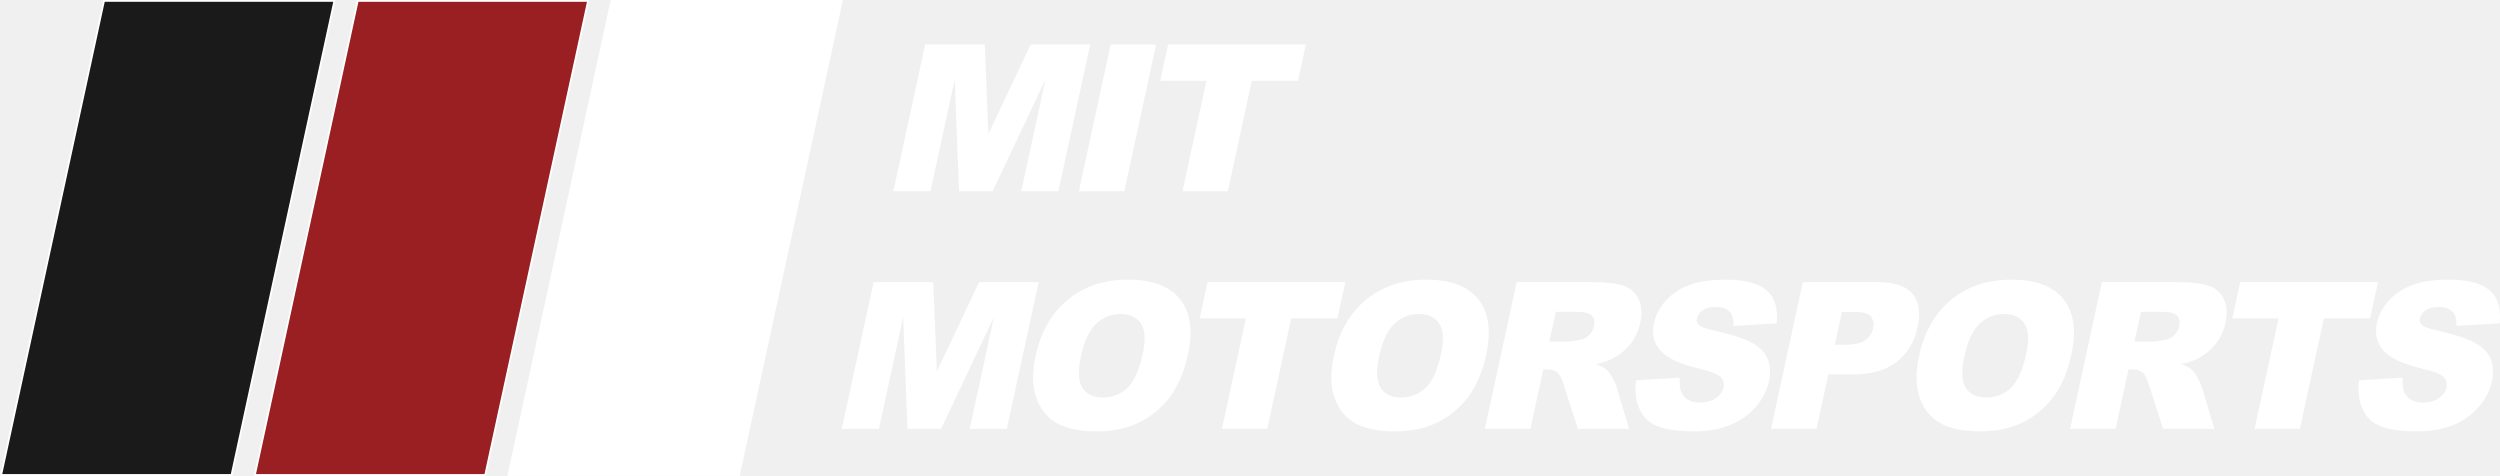
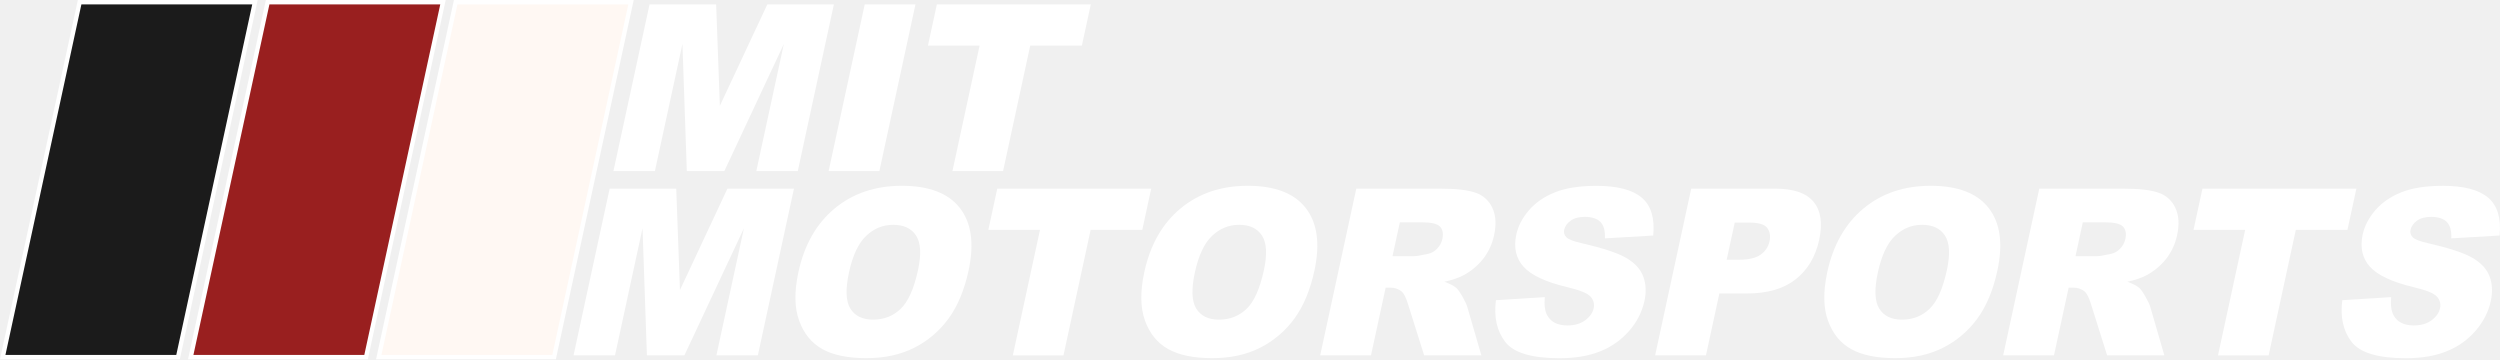
- <svg xmlns="http://www.w3.org/2000/svg" id="Layer_1" data-name="Layer 1" viewBox="0 0 2051.578 390.559">
+ <svg xmlns="http://www.w3.org/2000/svg" viewBox="0 0 2852.8 410">
  <defs>
-     <style>.cls-1{fill:#1a1a1a;}.cls-1,.cls-2,.cls-3{stroke:#fff;stroke-miterlimit:10;stroke-width:1.5px;}.cls-2{fill:#991f22;}.cls-3,.cls-4{fill:#fff;}</style>
+     <style>.cls-1{fill:#1b1b1b;}.cls-2{fill:#fff;}.cls-3{fill:#991f1f;}.cls-4{fill:#fff8f3;}</style>
  </defs>
-   <polygon class="cls-1" points="190.006 389.809 0.93 389.809 85.332 0.75 274.408 0.75 190.006 389.809" />
-   <polygon class="cls-2" points="398.202 389.809 209.127 389.809 293.529 0.75 482.604 0.75 398.202 389.809" />
-   <polygon class="cls-3" points="606.399 389.809 417.323 389.809 501.725 0.75 690.801 0.75 606.399 389.809" />
-   <path class="cls-4" d="M716.921,231.542h48.928l2.976,73.259,34.627-73.259h48.9l-26.119,120.4h-30.47l19.919-91.82-43.4,91.82H744.7l-3.514-91.82-19.919,91.82H690.8Z" />
-   <path class="cls-4" d="M849.918,291.825q6.4-29.485,26.385-45.91t49.309-16.426q30.058,0,42.819,16.137t6.453,45.213q-4.578,21.108-14.613,34.618a69.5,69.5,0,0,1-25.092,21.024Q920.119,354,900.08,354q-20.369,0-32.306-6.488t-17.187-20.532Q845.337,312.933,849.918,291.825Zm37.168.164q-3.956,18.233,1.092,26.2t16.71,7.966a28.4,28.4,0,0,0,20.254-7.8q8.262-7.8,12.646-28.006,3.688-17-1.468-24.844t-16.9-7.843a28.156,28.156,0,0,0-19.8,7.966Q891.075,273.593,887.086,291.989Z" />
-   <path class="cls-4" d="M990.919,231.542H1104.01l-6.45,29.731h-37.943l-19.67,90.67h-37.2l19.67-90.67H984.469Z" />
-   <path class="cls-4" d="M1094.677,291.825q6.4-29.485,26.386-45.91t49.31-16.426q30.059,0,42.819,16.137t6.453,45.213q-4.579,21.108-14.613,34.618a69.516,69.516,0,0,1-25.093,21.024Q1164.881,354,1144.84,354q-20.37,0-32.306-6.488t-17.187-20.532Q1090.1,312.933,1094.677,291.825Zm37.17.164q-3.955,18.233,1.092,26.2t16.709,7.966a28.393,28.393,0,0,0,20.254-7.8q8.262-7.8,12.646-28.006,3.687-17-1.468-24.844t-16.9-7.843a28.156,28.156,0,0,0-19.8,7.966Q1135.835,273.593,1131.847,291.989Z" />
-   <path class="cls-4" d="M1218.512,351.943l26.12-120.4h62.007q17.247,0,25.721,2.957a20.713,20.713,0,0,1,12.323,10.963q3.848,8.008,1.354,19.506a40.946,40.946,0,0,1-8.024,17.288,45.866,45.866,0,0,1-14.308,11.785,55.127,55.127,0,0,1-14.1,4.765q6.166,2.221,8.723,4.439a27.314,27.314,0,0,1,4.577,6.33,35.758,35.758,0,0,1,3.588,7.48l10.449,34.888H1294.9L1283,315.149q-2.228-7.144-4.721-9.28a13.017,13.017,0,0,0-8.51-2.792h-3.285l-10.6,48.866Zm52.9-71.616H1287.1a61.833,61.833,0,0,0,10.212-1.643,12.916,12.916,0,0,0,6.857-3.778,14.031,14.031,0,0,0,3.854-6.982q1.264-5.827-1.753-8.951t-13.2-3.121h-16.344Z" />
-   <path class="cls-4" d="M1342.593,312.111l35.878-2.218q-.72,8.624,1.831,13.141,4.163,7.311,14.841,7.309,7.963,0,13.089-3.736t6.19-8.665a9.065,9.065,0,0,0-2.289-8.377q-3.3-3.7-17.539-6.982-23.28-5.5-31.734-14.619-8.535-9.115-5.469-23.242a39.408,39.408,0,0,1,9.183-17.535,48.38,48.38,0,0,1,18.994-12.977q11.824-4.721,30.633-4.721,23.077,0,33.33,8.582t8.489,27.308l-35.514,2.053q.367-8.131-3.307-11.826t-11.559-3.695q-6.487,0-10.37,2.75a11.016,11.016,0,0,0-4.737,6.694,5.445,5.445,0,0,0,1.588,5.175q2.109,2.382,11.521,4.434,23.253,5.256,32.639,10.636t12.463,13.346q3.077,7.965.938,17.821a47.556,47.556,0,0,1-11.039,21.355,54.444,54.444,0,0,1-21.12,14.824Q1406.929,354,1389.436,354q-30.717,0-39.977-11.827T1342.593,312.111Z" />
-   <path class="cls-4" d="M1479.454,231.542H1541.3q20.2,0,28.18,9.609t4.128,27.349q-3.956,18.232-17.146,28.5t-35.7,10.266H1500.4l-9.692,44.679h-37.368Zm26.233,51.331h9.116q10.759,0,15.923-3.738a15.621,15.621,0,0,0,6.428-9.567q1.23-5.667-1.693-9.61t-13.353-3.942h-10.6Z" />
-   <path class="cls-4" d="M1574.918,291.825q6.4-29.485,26.385-45.91t49.31-16.426q30.058,0,42.819,16.137t6.453,45.213q-4.578,21.108-14.613,34.618a69.507,69.507,0,0,1-25.093,21.024q-15.059,7.517-35.1,7.515-20.37,0-32.307-6.488t-17.187-20.532Q1570.338,312.933,1574.918,291.825Zm37.169.164q-3.956,18.233,1.092,26.2t16.709,7.966a28.393,28.393,0,0,0,20.254-7.8q8.264-7.8,12.646-28.006,3.689-17-1.468-24.844t-16.9-7.843a28.154,28.154,0,0,0-19.8,7.966Q1616.075,273.593,1612.087,291.989Z" />
-   <path class="cls-4" d="M1698.753,351.943l26.119-120.4h62.007q17.247,0,25.722,2.957a20.711,20.711,0,0,1,12.322,10.963q3.848,8.008,1.354,19.506a40.946,40.946,0,0,1-8.024,17.288,45.855,45.855,0,0,1-14.308,11.785,55.114,55.114,0,0,1-14.1,4.765q6.166,2.221,8.723,4.439a27.314,27.314,0,0,1,4.577,6.33,35.758,35.758,0,0,1,3.588,7.48l10.449,34.888h-42.039l-11.9-36.794q-2.226-7.144-4.72-9.28a13.021,13.021,0,0,0-8.511-2.792h-3.285l-10.6,48.866Zm52.9-71.616h15.686a61.817,61.817,0,0,0,10.212-1.643,12.916,12.916,0,0,0,6.857-3.778,14.04,14.04,0,0,0,3.855-6.982q1.263-5.827-1.754-8.951t-13.2-3.121h-16.344Z" />
-   <path class="cls-4" d="M1838.342,231.542h113.091l-6.45,29.731H1907.04l-19.67,90.67h-37.2l19.67-90.67h-37.944Z" />
-   <path class="cls-4" d="M1935.893,312.111l35.878-2.218q-.72,8.624,1.831,13.141,4.162,7.311,14.84,7.309,7.965,0,13.089-3.736t6.191-8.665a9.067,9.067,0,0,0-2.289-8.377q-3.3-3.7-17.539-6.982-23.28-5.5-31.734-14.619-8.535-9.115-5.469-23.242a39.408,39.408,0,0,1,9.183-17.535,48.38,48.38,0,0,1,18.994-12.977q11.825-4.721,30.633-4.721,23.076,0,33.33,8.582t8.489,27.308l-35.514,2.053q.366-8.131-3.307-11.826t-11.559-3.695q-6.488,0-10.37,2.75a11.012,11.012,0,0,0-4.737,6.694,5.445,5.445,0,0,0,1.588,5.175q2.109,2.382,11.521,4.434,23.251,5.256,32.639,10.636t12.463,13.346q3.075,7.965.938,17.821a47.556,47.556,0,0,1-11.039,21.355,54.451,54.451,0,0,1-21.12,14.824q-12.6,5.049-30.087,5.05-30.719,0-39.978-11.827T1935.893,312.111Z" />
-   <path class="cls-4" d="M759.219,36.564h48.928l2.977,73.259,34.627-73.259h48.9l-26.12,120.4H838.06l19.92-91.82-43.4,91.82H787l-3.515-91.82-19.919,91.82H733.1Z" />
-   <path class="cls-4" d="M911.453,36.564h37.286l-26.119,120.4H885.334Z" />
-   <path class="cls-4" d="M958.562,36.564h113.092l-6.45,29.73h-37.943l-19.67,90.67H970.386l19.67-90.67H952.112Z" />
+   <g id="Layer_2" data-name="Layer 2">
+     <g id="bars">
+       <polygon class="cls-1" points="3.1 407.5 90.87 2.5 290.94 2.5 203.18 407.5 3.1 407.5" />
+       <path class="cls-2" d="M287.84,5,201.16,405H6.2L92.88,5h195M294,0H88.85L88,3.94l-86.69,400L0,410H205.19l.86-3.94,86.68-400L294,0Z" />
+       <polygon class="cls-3" points="217.66 407.5 305.43 2.5 505.5 2.5 417.73 407.5 217.66 407.5" />
+       <path class="cls-2" d="M502.4,5,415.72,405h-195L307.44,5h195m6.2-5H303.41l-.86,3.94-86.68,400L214.56,410H419.75l.85-3.94,86.69-400L508.6,0Z" />
+       <polygon class="cls-4" points="432.21 407.5 519.98 2.5 720.06 2.5 632.29 407.5 432.21 407.5" />
+       <path class="cls-2" d="M717,5,630.27,405h-195L522,5H717m6.2-5H518l-.86,3.94-86.68,400L429.11,410h205.2l.85-3.94,86.68-400L723.16,0Z" />
+       <path class="cls-2" d="M741.21,5h76l4.24,115.73L875.61,5h75.95L910.37,195.2H863.05l31.41-145-67.88,145H783.74l-5-145-31.42,145H700Z" />
+       <path class="cls-2" d="M986.76,5h57.91l-41.19,190.2H945.56Z" />
+       <path class="cls-2" d="M1069.07,5h175.66l-10.17,47h-58.94l-31,143.23h-57.78l31-143.23H1058.9Z" />
+       <path class="cls-2" d="M695.67,215.29h76L775.91,331l54.16-115.73H906l-41.19,190.2H817.5l31.42-145L781,405.49H738.2l-5-145L701.8,405.49H654.48Z" />
+       <path class="cls-2" d="M911.08,310.52Q921.16,263.95,952.3,238T1029,212q46.69,0,66.43,25.5t9.79,71.42q-7.23,33.35-22.88,54.69a109.07,109.07,0,0,1-39.09,33.21q-23.42,11.86-54.55,11.87-31.63,0-50.15-10.25t-26.58-32.43Q903.85,343.87,911.08,310.52Zm57.73.26q-6.24,28.8,1.56,41.38t25.91,12.59q18.63,0,31.5-12.33t19.79-44.24q5.82-26.85-2.15-39.25t-26.21-12.39q-17.49,0-30.79,12.59T968.81,310.78Z" />
+       <path class="cls-2" d="M1138,215.29h175.65l-10.17,47h-58.93l-31,143.24h-57.79l31-143.24h-58.94Z" />
+       <path class="cls-2" d="M1305.78,310.52Q1315.86,263.95,1347,238t76.67-26q46.69,0,66.43,25.5t9.79,71.42q-7.23,33.35-22.88,54.69a109.07,109.07,0,0,1-39.09,33.21q-23.43,11.86-54.55,11.87-31.63,0-50.15-10.25t-26.59-32.43Q1298.56,343.87,1305.78,310.52Zm57.73.26q-6.24,28.8,1.56,41.38T1391,364.75q18.63,0,31.5-12.33t19.79-44.24q5.81-26.85-2.16-39.25t-26.21-12.39q-17.48,0-30.79,12.59T1363.51,310.78Z" />
+       <path class="cls-2" d="M1506.48,405.49l41.2-190.2H1644q26.79,0,39.94,4.67A32.2,32.2,0,0,1,1703,237.28q5.92,12.65,2,30.81a65.46,65.46,0,0,1-12.55,27.31A71.92,71.92,0,0,1,1670.17,314q-8.39,4.55-21.92,7.52,9.55,3.51,13.52,7,2.68,2.34,7.08,10t5.54,11.81l16,55.12h-65.29l-18.3-58.13q-3.43-11.28-7.29-14.66a19.93,19.93,0,0,0-13.2-4.41h-5.11l-16.71,77.2ZM1589,292.35h24.36q4,0,15.87-2.59a20.07,20.07,0,0,0,10.67-6,22.36,22.36,0,0,0,6-11q2-9.21-2.68-14.14t-20.49-4.93H1597.4Z" />
+       <path class="cls-2" d="M1707.05,342.56l55.74-3.5q-1.17,13.62,2.77,20.76,6.43,11.55,23,11.55,12.36,0,20.34-5.91t9.67-13.69a14.48,14.48,0,0,0-3.52-13.23q-5.11-5.84-27.2-11-36.13-8.68-49.22-23.09t-8.37-36.72q3.17-14.65,14.35-27.7t29.57-20.5q18.39-7.45,47.6-7.46,35.85,0,51.73,13.56t13,43.14L1831.4,272q.61-12.84-5.07-18.68t-17.94-5.84q-10.08,0-16.12,4.35t-7.39,10.57a8.68,8.68,0,0,0,2.44,8.18q3.26,3.76,17.87,7,36.09,8.31,50.64,16.8t19.29,21.09q4.74,12.58,1.37,28.15a76,76,0,0,1-17.26,33.73,84.87,84.87,0,0,1-32.88,23.42q-19.59,8-46.76,8-47.71,0-62-18.68T1707.05,342.56Z" />
+       <path class="cls-2" d="M1929.87,215.29h96.05q31.38,0,43.72,15.18t6.27,43.2q-6.24,28.8-26.78,45t-55.49,16.22H1962l-15.29,70.58h-58Zm40.48,81.08h14.16q16.71,0,24.75-5.9a24.79,24.79,0,0,0,10-15.11q1.93-9-2.58-15.18T1996,254h-16.46Z" />
+       <path class="cls-2" d="M2085.15,310.52q10.08-46.57,41.22-72.53T2203,212q46.7,0,66.43,25.5t9.79,71.42q-7.23,33.35-22.88,54.69a109.07,109.07,0,0,1-39.09,33.21q-23.41,11.86-54.55,11.87-31.63,0-50.15-10.25T2086,366.05Q2077.92,343.87,2085.15,310.52Zm57.73.26q-6.24,28.8,1.56,41.38t25.91,12.59q18.63,0,31.5-12.33t19.79-44.24q5.82-26.85-2.15-39.25t-26.21-12.39q-17.49,0-30.79,12.59T2142.88,310.78Z" />
+       <path class="cls-2" d="M2285.86,405.49l41.19-190.2h96.31q26.79,0,39.94,4.67a32.2,32.2,0,0,1,19.08,17.32q5.94,12.65,2,30.81a65.34,65.34,0,0,1-12.55,27.31A71.88,71.88,0,0,1,2449.55,314q-8.4,4.55-21.93,7.52,9.57,3.51,13.52,7,2.68,2.34,7.08,10t5.54,11.81l16,55.12h-65.3l-18.3-58.13q-3.42-11.28-7.29-14.66a19.93,19.93,0,0,0-13.2-4.41h-5.1l-16.72,77.2Zm82.54-113.14h24.37q3.95,0,15.87-2.59a20,20,0,0,0,10.66-6,22.36,22.36,0,0,0,6-11q2-9.21-2.68-14.14t-20.49-4.93h-25.39Z" />
+       <path class="cls-2" d="M2513.25,215.29h175.66l-10.18,47H2619.8l-31,143.24H2531l31-143.24h-58.93Z" />
+       <path class="cls-2" d="M2672.84,342.56l55.74-3.5q-1.15,13.62,2.78,20.76,6.42,11.55,23,11.55,12.38,0,20.35-5.91t9.66-13.69a14.45,14.45,0,0,0-3.51-13.23q-5.11-5.84-27.21-11-36.13-8.68-49.21-23.09t-8.38-36.72q3.18-14.65,14.36-27.7T2740,219.5q18.39-7.45,47.6-7.46,35.85,0,51.73,13.56t13,43.14L2797.2,272q.6-12.84-5.08-18.68t-17.93-5.84q-10.08,0-16.12,4.35t-7.4,10.57a8.7,8.7,0,0,0,2.44,8.18q3.27,3.76,17.88,7,36.09,8.31,50.64,16.8t19.29,21.09q4.73,12.58,1.36,28.15-4,18.3-17.25,33.73a85,85,0,0,1-32.89,23.42q-19.59,8-46.75,8-47.71,0-62-18.68T2672.84,342.56Z" />
+     </g>
+   </g>
</svg>
